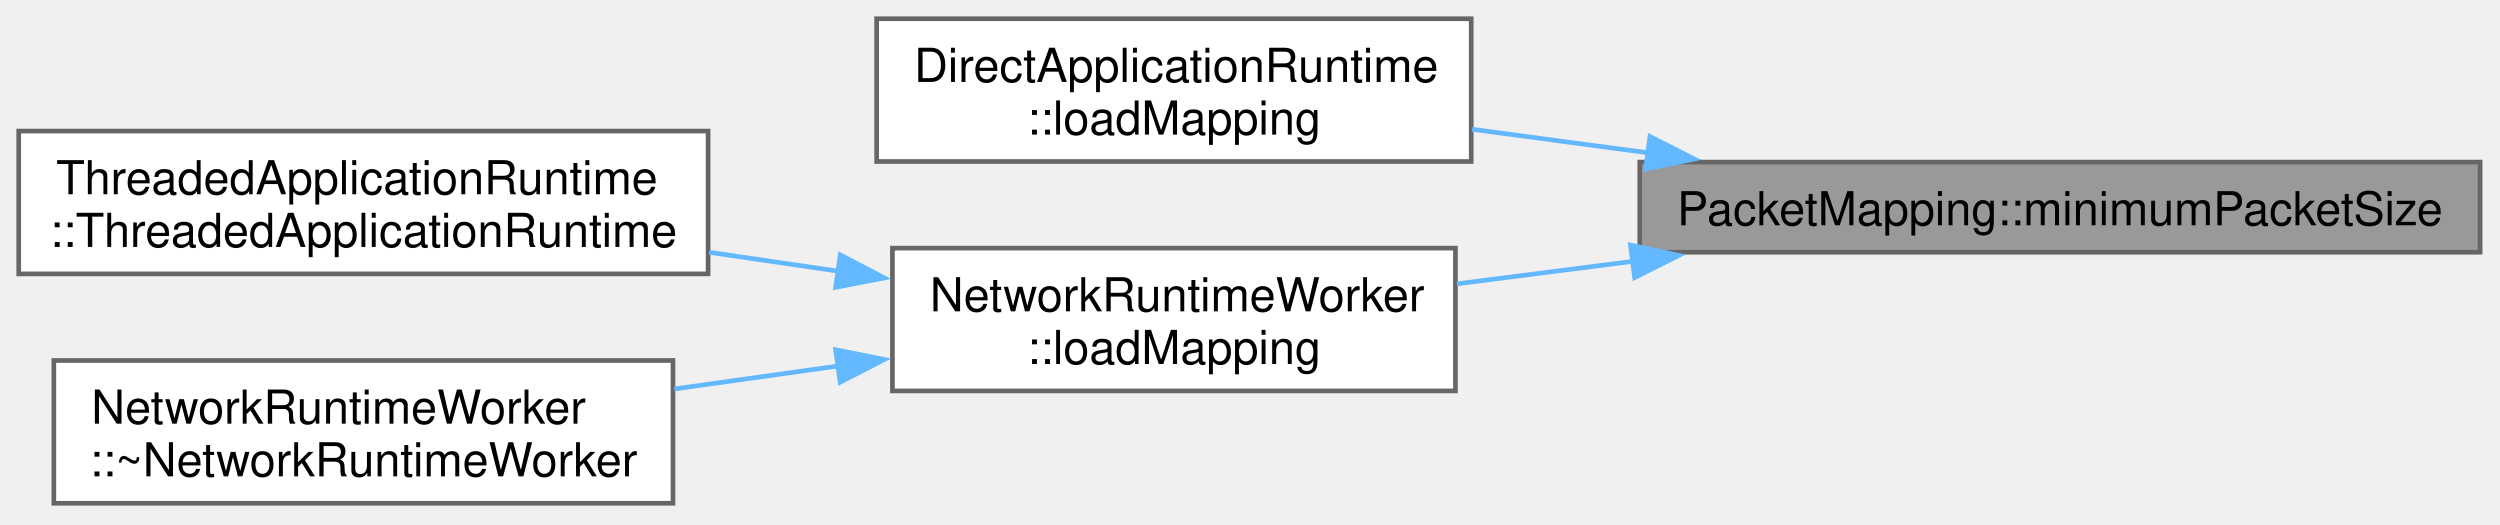
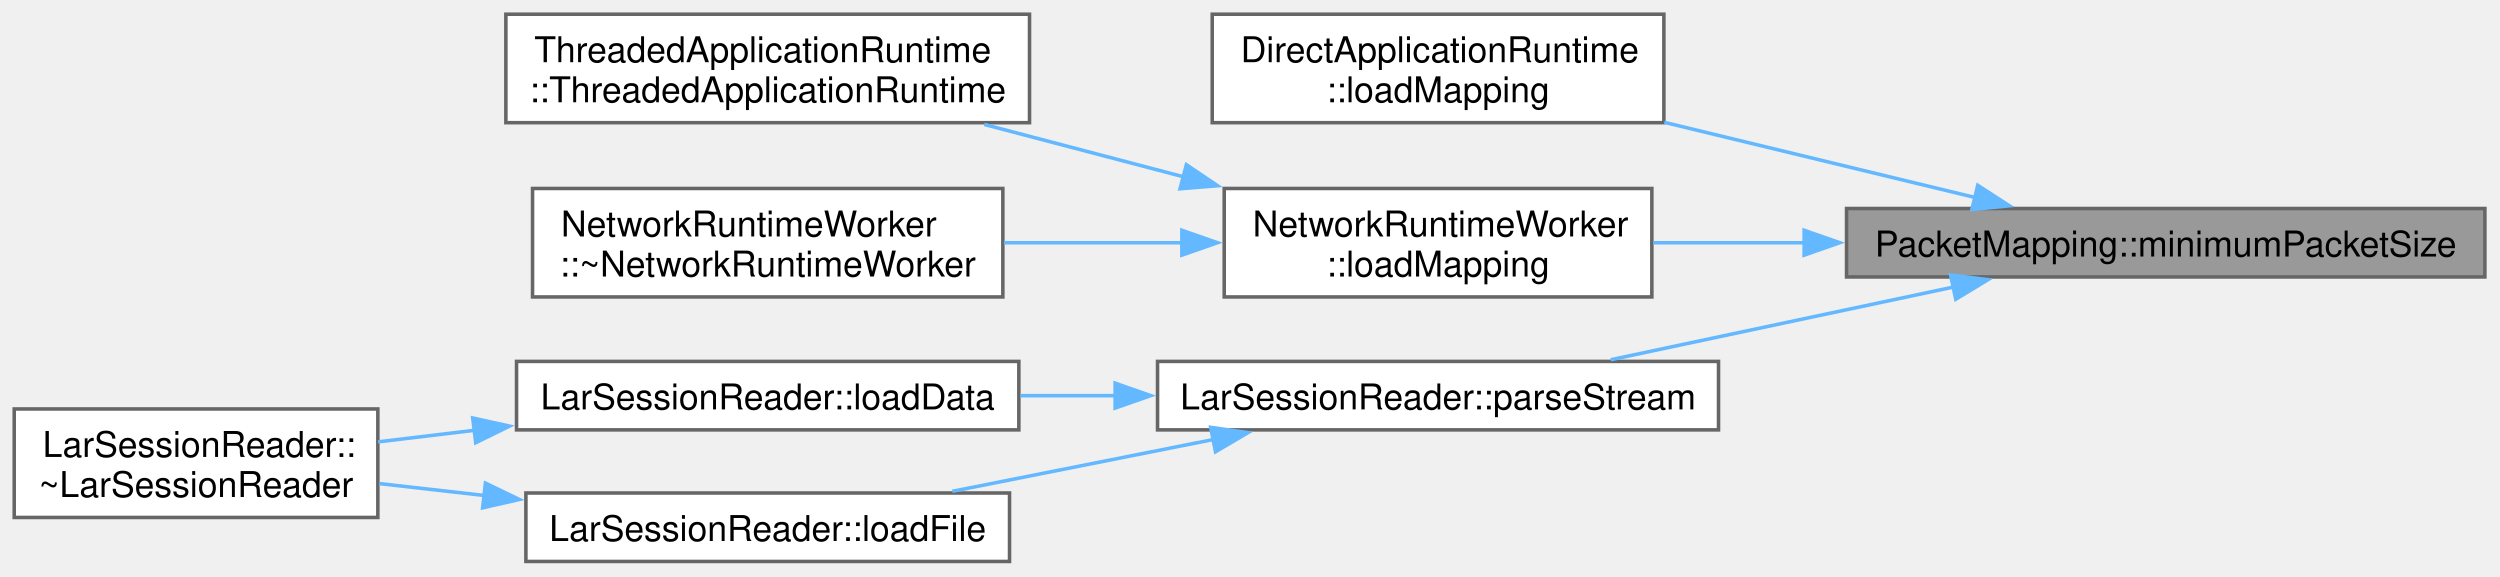
- <svg xmlns="http://www.w3.org/2000/svg" xmlns:xlink="http://www.w3.org/1999/xlink" width="534pt" height="112pt" viewBox="0.00 0.00 534.00 112.00">
-   <g id="graph0" class="graph" transform="scale(1 1) rotate(0) translate(4 107.5)">
+ <svg xmlns="http://www.w3.org/2000/svg" xmlns:xlink="http://www.w3.org/1999/xlink" width="703pt" height="162pt" viewBox="0.00 0.00 703.00 162.00">
+   <g id="graph0" class="graph" transform="scale(1 1) rotate(0) translate(4 157.88)">
    <g id="Node000001" class="node">
      <g id="a_Node000001">
        <a xlink:title=" ">
-           <polygon fill="#999999" stroke="#666666" points="525.75,-72.88 346.25,-72.88 346.25,-53.62 525.75,-53.62 525.75,-72.88" />
-           <text xml:space="preserve" text-anchor="middle" x="436" y="-59.38" font-family="Helvetica,sans-Serif" font-size="10.00">PacketMapping::minimumPacketSize</text>
+           <polygon fill="#999999" stroke="#666666" points="694.75,-99.25 515.25,-99.25 515.25,-80 694.75,-80 694.75,-99.25" />
+           <text xml:space="preserve" text-anchor="middle" x="605" y="-85.75" font-family="Helvetica,sans-Serif" font-size="10.00">PacketMapping::minimumPacketSize</text>
        </a>
      </g>
    </g>
    <g id="Node000002" class="node">
      <g id="a_Node000002">
        <a xlink:href="class_direct_application_runtime.html#a4ddc8eed347baac2fbfd6fe524fa2791" target="_top" xlink:title=" ">
-           <polygon fill="white" stroke="#666666" points="310.25,-103.5 183.25,-103.5 183.25,-73 310.25,-73 310.25,-103.5" />
-           <text xml:space="preserve" text-anchor="start" x="191.25" y="-90" font-family="Helvetica,sans-Serif" font-size="10.00">DirectApplicationRuntime</text>
-           <text xml:space="preserve" text-anchor="middle" x="246.75" y="-78.75" font-family="Helvetica,sans-Serif" font-size="10.00">::loadMapping</text>
+           <polygon fill="white" stroke="#666666" points="463.88,-153.88 336.88,-153.88 336.88,-123.38 463.88,-123.38 463.88,-153.88" />
+           <text xml:space="preserve" text-anchor="start" x="344.88" y="-140.38" font-family="Helvetica,sans-Serif" font-size="10.00">DirectApplicationRuntime</text>
+           <text xml:space="preserve" text-anchor="middle" x="400.38" y="-129.12" font-family="Helvetica,sans-Serif" font-size="10.00">::loadMapping</text>
        </a>
      </g>
    </g>
    <g id="edge1_Node000001_Node000002" class="edge">
      <g id="a_edge1_Node000001_Node000002">
        <a xlink:title=" ">
-           <path fill="none" stroke="#63b8ff" d="M348.25,-74.83C335.51,-76.53 322.59,-78.26 310.46,-79.88" />
-           <polygon fill="#63b8ff" stroke="#63b8ff" points="348.43,-78.34 357.88,-73.55 347.5,-71.4 348.43,-78.34" />
+           <path fill="none" stroke="#63b8ff" d="M551.44,-102.33C524.71,-108.8 492.02,-116.7 463.99,-123.48" />
+           <polygon fill="#63b8ff" stroke="#63b8ff" points="552.14,-105.77 561.04,-100.01 550.49,-98.96 552.14,-105.77" />
        </a>
      </g>
    </g>
    <g id="Node000003" class="node">
      <g id="a_Node000003">
        <a xlink:href="class_network_runtime_worker.html#a2f6218bf40e47b9fb46652d032847cec" target="_top" xlink:title=" ">
-           <polygon fill="white" stroke="#666666" points="306.88,-54.5 186.62,-54.5 186.62,-24 306.88,-24 306.88,-54.5" />
-           <text xml:space="preserve" text-anchor="start" x="194.62" y="-41" font-family="Helvetica,sans-Serif" font-size="10.00">NetworkRuntimeWorker</text>
-           <text xml:space="preserve" text-anchor="middle" x="246.75" y="-29.75" font-family="Helvetica,sans-Serif" font-size="10.00">::loadMapping</text>
+           <polygon fill="white" stroke="#666666" points="460.5,-104.88 340.25,-104.88 340.25,-74.38 460.5,-74.38 460.5,-104.88" />
+           <text xml:space="preserve" text-anchor="start" x="348.25" y="-91.38" font-family="Helvetica,sans-Serif" font-size="10.00">NetworkRuntimeWorker</text>
+           <text xml:space="preserve" text-anchor="middle" x="400.38" y="-80.12" font-family="Helvetica,sans-Serif" font-size="10.00">::loadMapping</text>
        </a>
      </g>
    </g>
    <g id="edge2_Node000001_Node000003" class="edge">
      <g id="a_edge2_Node000001_Node000003">
        <a xlink:title=" ">
-           <path fill="none" stroke="#63b8ff" d="M344.92,-51.7C332.11,-50.06 319.21,-48.41 307.18,-46.87" />
-           <polygon fill="#63b8ff" stroke="#63b8ff" points="344.27,-55.15 354.63,-52.95 345.16,-48.21 344.27,-55.15" />
+           <path fill="none" stroke="#63b8ff" d="M503.66,-89.62C489.01,-89.62 474.34,-89.62 460.86,-89.62" />
+           <polygon fill="#63b8ff" stroke="#63b8ff" points="503.32,-93.13 513.32,-89.63 503.32,-86.13 503.32,-93.13" />
+         </a>
+       </g>
+     </g>
+     <g id="Node000006" class="node">
+       <g id="a_Node000006">
+         <a xlink:href="class_lar_session_reader.html#a98ee5c9e9784df0c20c39d08182da41e" target="_top" xlink:title=" ">
+           <polygon fill="white" stroke="#666666" points="479.25,-56.25 321.5,-56.25 321.5,-37 479.25,-37 479.25,-56.25" />
+           <text xml:space="preserve" text-anchor="middle" x="400.38" y="-42.75" font-family="Helvetica,sans-Serif" font-size="10.00">LarSessionReader::parseStream</text>
+         </a>
+       </g>
+     </g>
+     <g id="edge5_Node000001_Node000006" class="edge">
+       <g id="a_edge5_Node000001_Node000006">
+         <a xlink:title=" ">
+           <path fill="none" stroke="#63b8ff" d="M545.52,-77.21C514.87,-70.71 477.8,-62.84 448.93,-56.72" />
+           <polygon fill="#63b8ff" stroke="#63b8ff" points="544.5,-80.58 555.01,-79.23 545.96,-73.73 544.5,-80.58" />
        </a>
      </g>
    </g>
    <g id="Node000004" class="node">
      <g id="a_Node000004">
        <a xlink:href="class_threaded_application_runtime.html#a64a7ffeac8da299d916f08425831c814" target="_top" xlink:title=" ">
-           <polygon fill="white" stroke="#666666" points="147.25,-79.5 0,-79.5 0,-49 147.25,-49 147.25,-79.5" />
-           <text xml:space="preserve" text-anchor="start" x="8" y="-66" font-family="Helvetica,sans-Serif" font-size="10.00">ThreadedApplicationRuntime</text>
-           <text xml:space="preserve" text-anchor="middle" x="73.62" y="-54.75" font-family="Helvetica,sans-Serif" font-size="10.00">::ThreadedApplicationRuntime</text>
+           <polygon fill="white" stroke="#666666" points="285.5,-153.88 138.25,-153.88 138.25,-123.38 285.5,-123.38 285.5,-153.88" />
+           <text xml:space="preserve" text-anchor="start" x="146.25" y="-140.38" font-family="Helvetica,sans-Serif" font-size="10.00">ThreadedApplicationRuntime</text>
+           <text xml:space="preserve" text-anchor="middle" x="211.88" y="-129.12" font-family="Helvetica,sans-Serif" font-size="10.00">::ThreadedApplicationRuntime</text>
        </a>
      </g>
    </g>
    <g id="edge3_Node000003_Node000004" class="edge">
      <g id="a_edge3_Node000003_Node000004">
        <a xlink:title=" ">
-           <path fill="none" stroke="#63b8ff" d="M175.01,-49.58C165.92,-50.91 156.59,-52.27 147.47,-53.61" />
-           <polygon fill="#63b8ff" stroke="#63b8ff" points="175.49,-53.05 184.88,-48.14 174.48,-46.12 175.49,-53.05" />
+           <path fill="none" stroke="#63b8ff" d="M328.85,-108.15C310.38,-113.01 290.65,-118.19 272.79,-122.88" />
+           <polygon fill="#63b8ff" stroke="#63b8ff" points="329.61,-111.57 338.39,-105.65 327.83,-104.8 329.61,-111.57" />
        </a>
      </g>
    </g>
    <g id="Node000005" class="node">
      <g id="a_Node000005">
        <a xlink:href="class_network_runtime_worker.html#a2bacdaac67e03622c47eea38ae754ffb" target="_top" xlink:title=" ">
-           <polygon fill="white" stroke="#666666" points="139.75,-30.5 7.5,-30.5 7.5,0 139.75,0 139.75,-30.5" />
-           <text xml:space="preserve" text-anchor="start" x="15.5" y="-17" font-family="Helvetica,sans-Serif" font-size="10.00">NetworkRuntimeWorker</text>
-           <text xml:space="preserve" text-anchor="middle" x="73.62" y="-5.75" font-family="Helvetica,sans-Serif" font-size="10.00">::~NetworkRuntimeWorker</text>
+           <polygon fill="white" stroke="#666666" points="278,-104.88 145.75,-104.88 145.75,-74.38 278,-74.38 278,-104.88" />
+           <text xml:space="preserve" text-anchor="start" x="153.75" y="-91.38" font-family="Helvetica,sans-Serif" font-size="10.00">NetworkRuntimeWorker</text>
+           <text xml:space="preserve" text-anchor="middle" x="211.88" y="-80.12" font-family="Helvetica,sans-Serif" font-size="10.00">::~NetworkRuntimeWorker</text>
        </a>
      </g>
    </g>
    <g id="edge4_Node000003_Node000005" class="edge">
      <g id="a_edge4_Node000003_Node000005">
        <a xlink:title=" ">
-           <path fill="none" stroke="#63b8ff" d="M175.33,-29.37C163.65,-27.74 151.58,-26.04 140.03,-24.42" />
-           <polygon fill="#63b8ff" stroke="#63b8ff" points="174.49,-32.79 184.88,-30.71 175.46,-25.86 174.49,-32.79" />
+           <path fill="none" stroke="#63b8ff" d="M328.6,-89.62C312.09,-89.62 294.57,-89.62 278.29,-89.62" />
+           <polygon fill="#63b8ff" stroke="#63b8ff" points="328.34,-93.13 338.34,-89.63 328.34,-86.13 328.34,-93.13" />
+         </a>
+       </g>
+     </g>
+     <g id="Node000007" class="node">
+       <g id="a_Node000007">
+         <a xlink:href="class_lar_session_reader.html#a17c27548dcf16d0c51de9c380ecca260" target="_top" xlink:title=" ">
+           <polygon fill="white" stroke="#666666" points="282.5,-56.25 141.25,-56.25 141.25,-37 282.5,-37 282.5,-56.25" />
+           <text xml:space="preserve" text-anchor="middle" x="211.88" y="-42.75" font-family="Helvetica,sans-Serif" font-size="10.00">LarSessionReader::loadData</text>
+         </a>
+       </g>
+     </g>
+     <g id="edge6_Node000006_Node000007" class="edge">
+       <g id="a_edge6_Node000006_Node000007">
+         <a xlink:title=" ">
+           <path fill="none" stroke="#63b8ff" d="M309.74,-46.62C300.74,-46.62 291.7,-46.62 282.95,-46.62" />
+           <polygon fill="#63b8ff" stroke="#63b8ff" points="309.58,-50.13 319.58,-46.63 309.58,-43.13 309.58,-50.13" />
+         </a>
+       </g>
+     </g>
+     <g id="Node000009" class="node">
+       <g id="a_Node000009">
+         <a xlink:href="class_lar_session_reader.html#a90f8d9ca12f06069895cf7f70c7072ee" target="_top" xlink:title=" ">
+           <polygon fill="white" stroke="#666666" points="279.88,-19.25 143.88,-19.25 143.88,0 279.88,0 279.88,-19.25" />
+           <text xml:space="preserve" text-anchor="middle" x="211.88" y="-5.75" font-family="Helvetica,sans-Serif" font-size="10.00">LarSessionReader::loadFile</text>
+         </a>
+       </g>
+     </g>
+     <g id="edge8_Node000006_Node000009" class="edge">
+       <g id="a_edge8_Node000006_Node000009">
+         <a xlink:title=" ">
+           <path fill="none" stroke="#63b8ff" d="M337.33,-34.32C313.45,-29.58 286.49,-24.23 263.78,-19.72" />
+           <polygon fill="#63b8ff" stroke="#63b8ff" points="336.44,-37.71 346.93,-36.22 337.8,-30.84 336.44,-37.71" />
+         </a>
+       </g>
+     </g>
+     <g id="Node000008" class="node">
+       <g id="a_Node000008">
+         <a xlink:href="class_lar_session_reader.html#a8078f378133001adee69d237a860e570" target="_top" xlink:title=" ">
+           <polygon fill="white" stroke="#666666" points="102.25,-42.88 0,-42.88 0,-12.37 102.25,-12.37 102.25,-42.88" />
+           <text xml:space="preserve" text-anchor="start" x="8" y="-29.38" font-family="Helvetica,sans-Serif" font-size="10.00">LarSessionReader::</text>
+           <text xml:space="preserve" text-anchor="middle" x="51.12" y="-18.12" font-family="Helvetica,sans-Serif" font-size="10.00">~LarSessionReader</text>
+         </a>
+       </g>
+     </g>
+     <g id="edge7_Node000007_Node000008" class="edge">
+       <g id="a_edge7_Node000007_Node000008">
+         <a xlink:title=" ">
+           <path fill="none" stroke="#63b8ff" d="M129.5,-36.89C120.23,-35.78 111,-34.67 102.31,-33.63" />
+           <polygon fill="#63b8ff" stroke="#63b8ff" points="128.93,-40.34 139.28,-38.06 129.77,-33.39 128.93,-40.34" />
+         </a>
+       </g>
+     </g>
+     <g id="edge9_Node000009_Node000008" class="edge">
+       <g id="a_edge9_Node000009_Node000008">
+         <a xlink:title=" ">
+           <path fill="none" stroke="#63b8ff" d="M132.25,-18.54C122.2,-19.68 112.13,-20.82 102.69,-21.89" />
+           <polygon fill="#63b8ff" stroke="#63b8ff" points="132.5,-22.03 142.05,-17.43 131.72,-15.08 132.5,-22.03" />
        </a>
      </g>
    </g>
  </g>
</svg>
